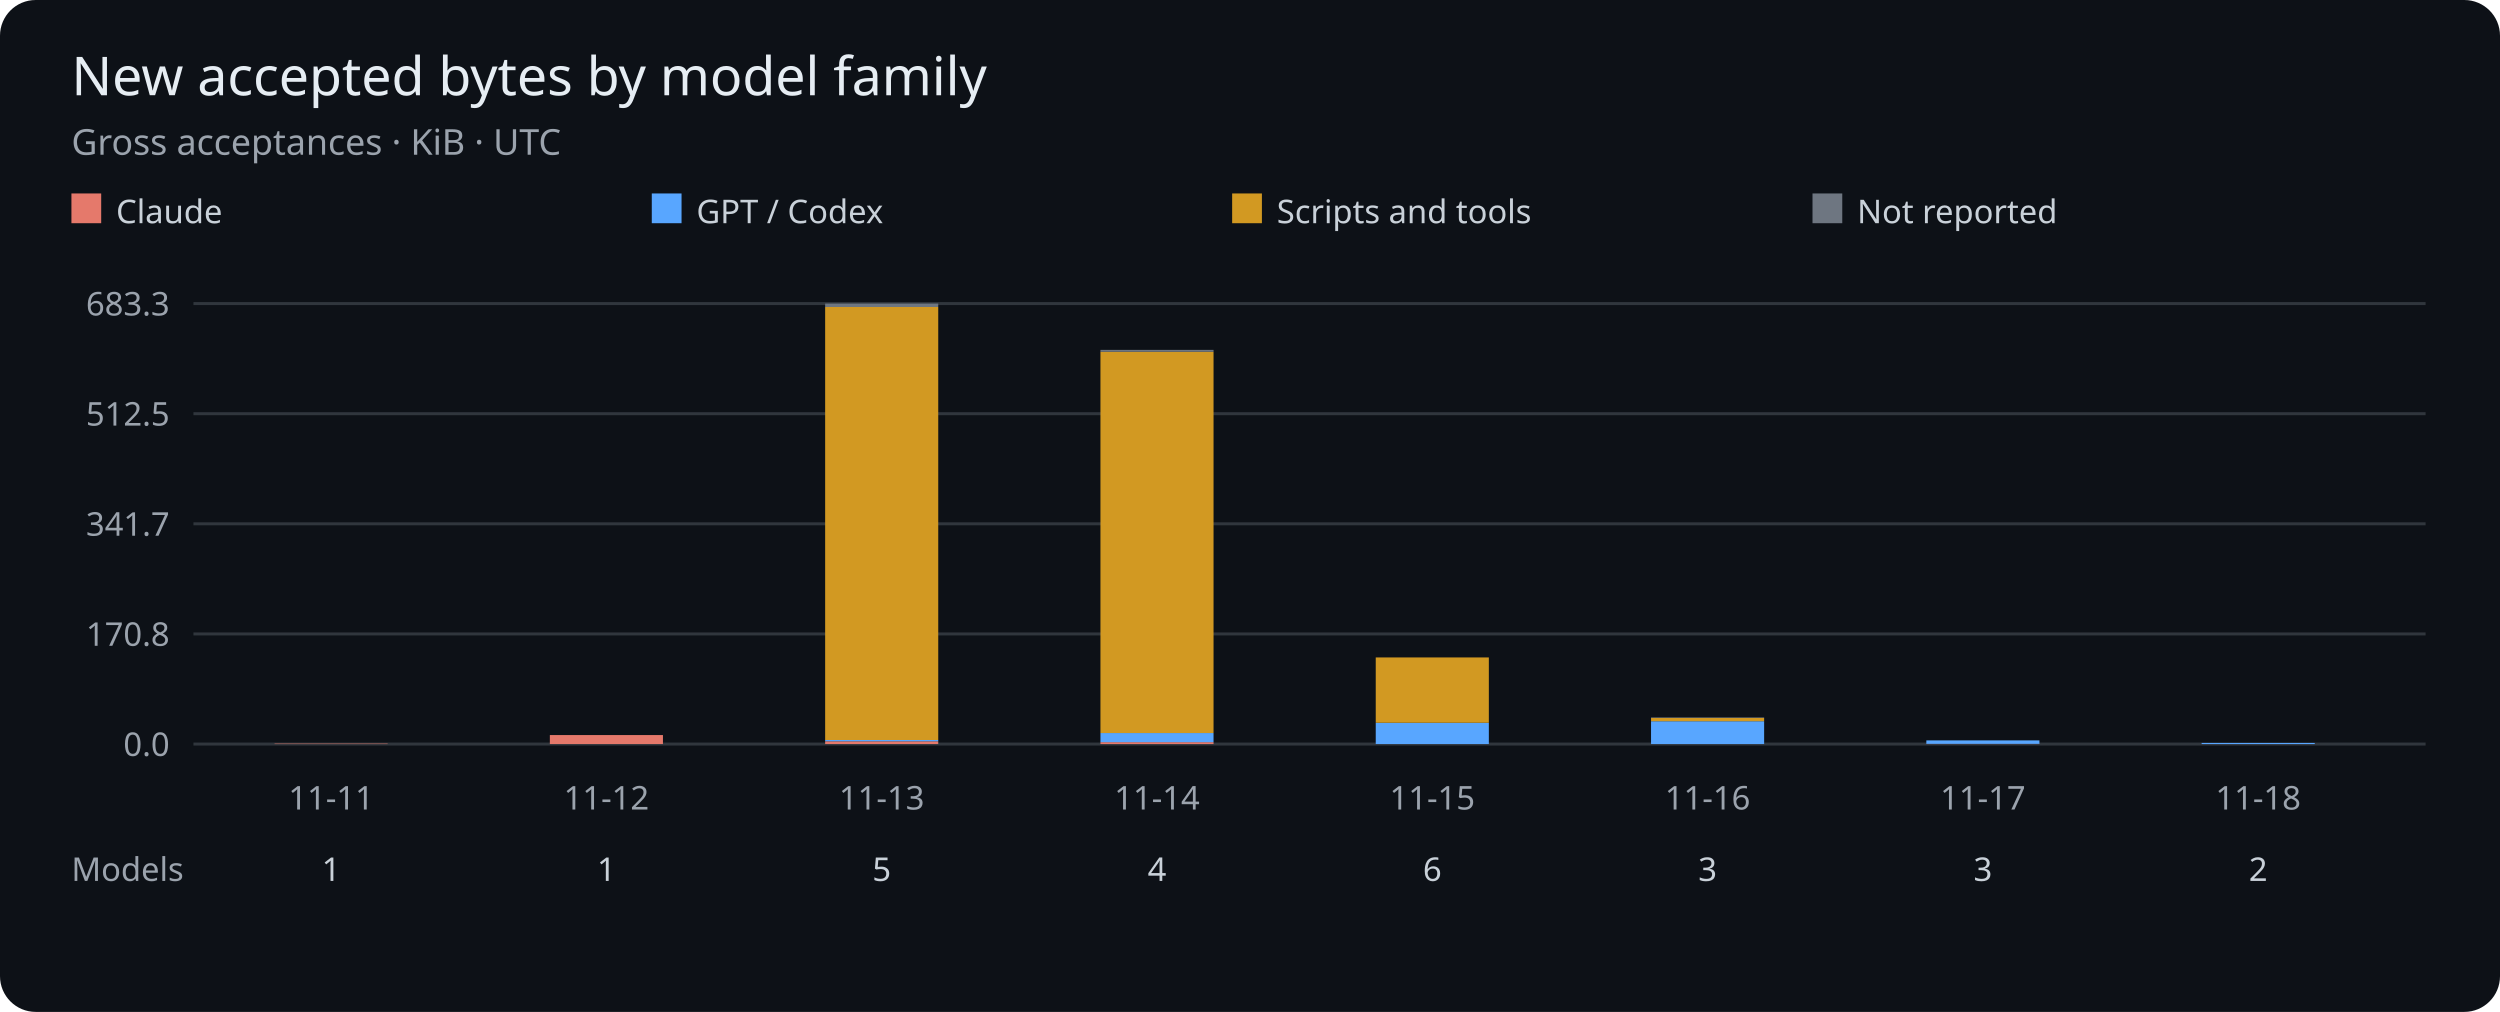
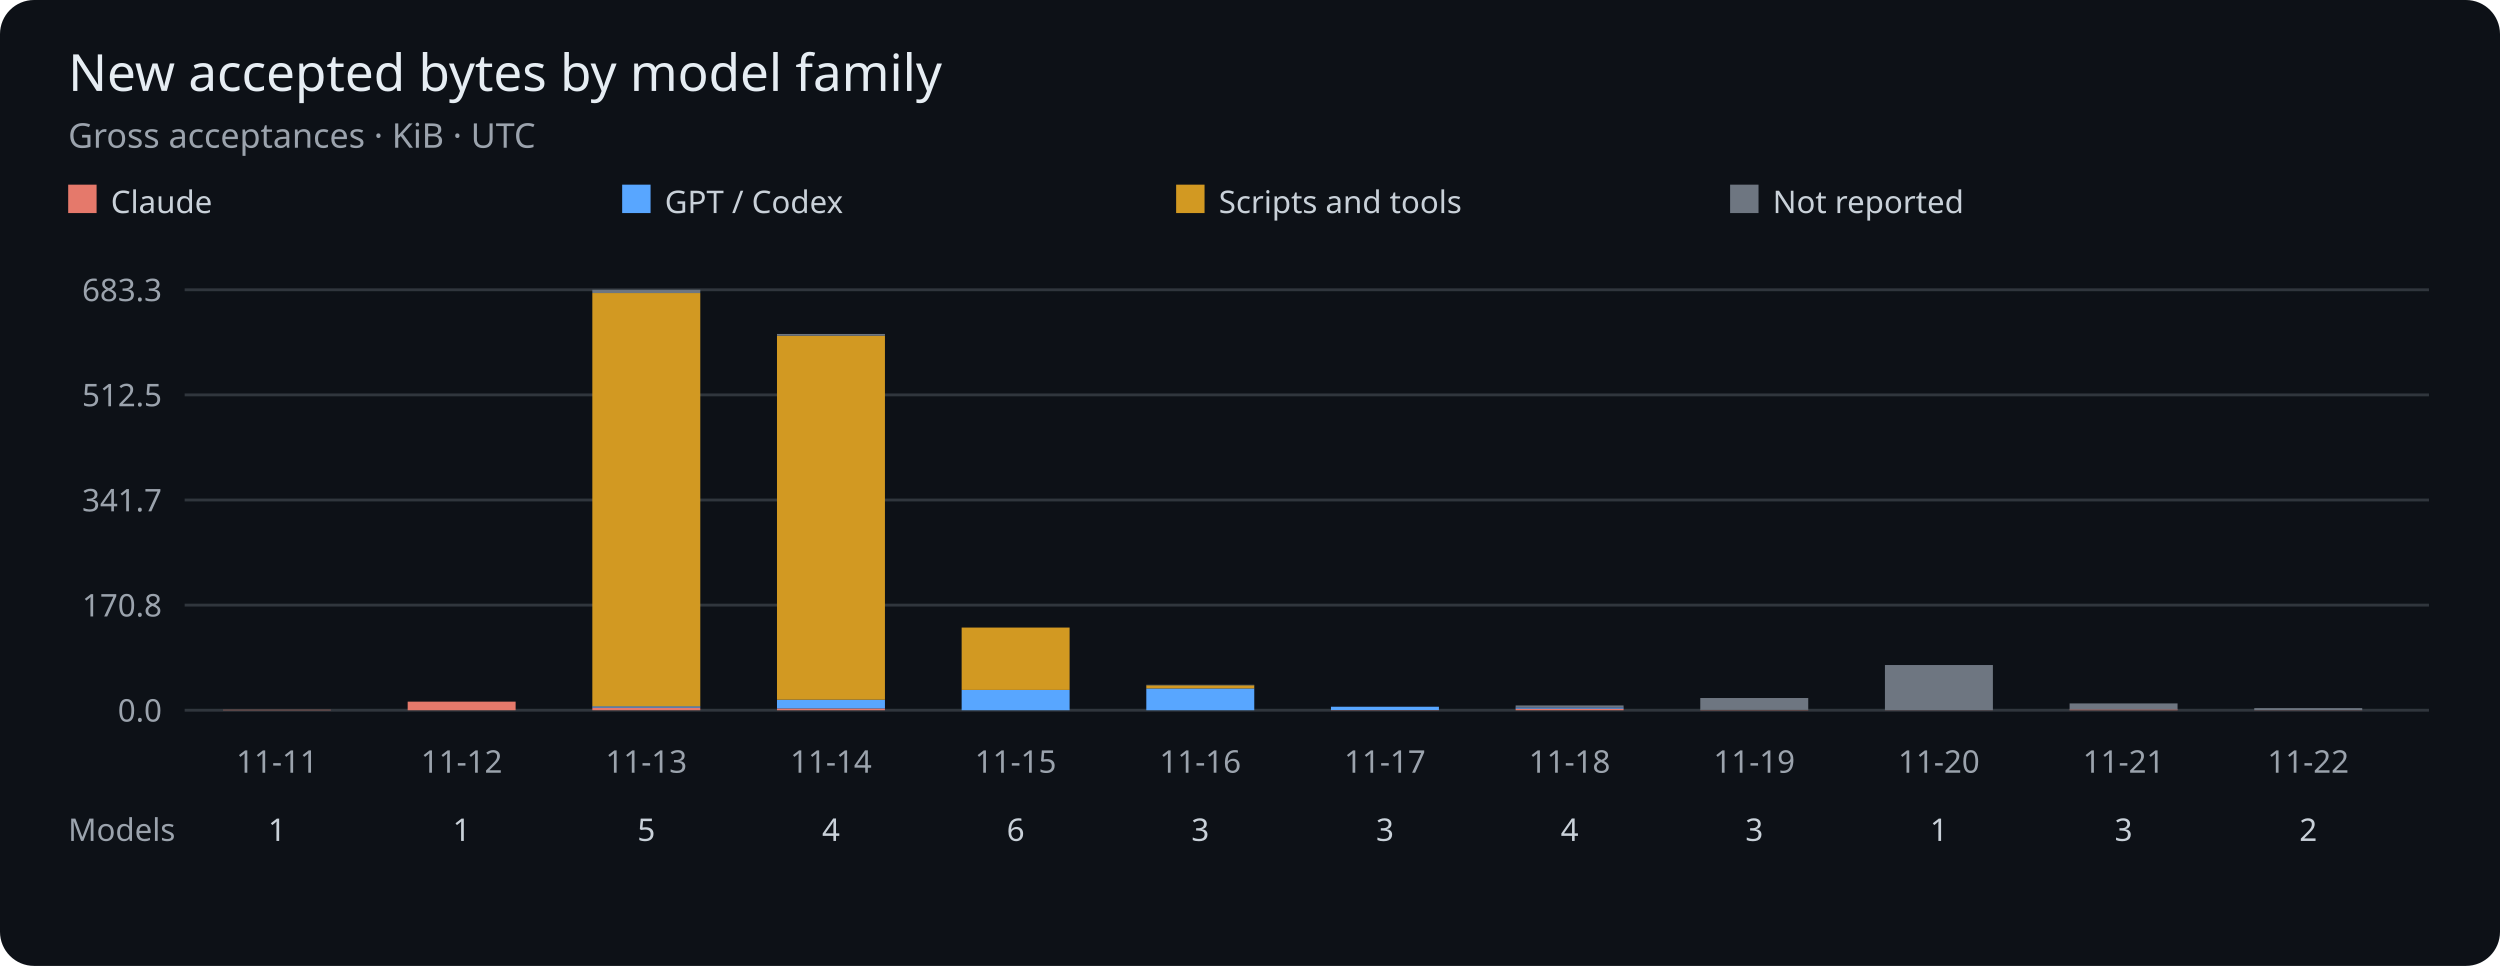
- <svg xmlns="http://www.w3.org/2000/svg" viewBox="0 0 840 340" role="img" aria-label="Gross accepted bytes per UTC day by model family">
-   <rect width="840" height="340" rx="12" fill="#0d1117" />
+ <svg xmlns="http://www.w3.org/2000/svg" viewBox="0 0 880 340" role="img" aria-label="Gross accepted bytes per UTC day by model family">
+   <rect width="880" height="340" rx="12" fill="#0d1117" />
  <g font-family="sans-serif">
    <text x="24" y="32" fill="#e6edf3" font-size="18">New accepted bytes by model family</text>
    <text x="24" y="52" fill="#9ba3ad" font-size="12">Gross acceptances · KiB · UTC</text>
    <rect x="24" y="65" width="10" height="10" fill="#e5796b" />
    <text x="39" y="75" fill="#c9d1d9" font-size="11">Claude</text>
    <rect x="219" y="65" width="10" height="10" fill="#58a6ff" />
    <text x="234" y="75" fill="#c9d1d9" font-size="11">GPT / Codex</text>
    <rect x="414" y="65" width="10" height="10" fill="#d29922" />
    <text x="429" y="75" fill="#c9d1d9" font-size="11">Scripts and tools</text>
    <rect x="609" y="65" width="10" height="10" fill="#6e7681" />
    <text x="624" y="75" fill="#c9d1d9" font-size="11">Not reported</text>
-     <path d="M65 250H815" stroke="#30363d" />
+     <path d="M65 250H855" stroke="#30363d" />
    <text x="57" y="254" fill="#9ba3ad" font-size="11" text-anchor="end">0.0</text>
-     <path d="M65 213H815" stroke="#30363d" />
+     <path d="M65 213H855" stroke="#30363d" />
    <text x="57" y="217" fill="#9ba3ad" font-size="11" text-anchor="end">170.8</text>
-     <path d="M65 176H815" stroke="#30363d" />
+     <path d="M65 176H855" stroke="#30363d" />
    <text x="57" y="180" fill="#9ba3ad" font-size="11" text-anchor="end">341.7</text>
-     <path d="M65 139H815" stroke="#30363d" />
+     <path d="M65 139H855" stroke="#30363d" />
    <text x="57" y="143" fill="#9ba3ad" font-size="11" text-anchor="end">512.5</text>
-     <path d="M65 102H815" stroke="#30363d" />
+     <path d="M65 102H855" stroke="#30363d" />
    <text x="57" y="106" fill="#9ba3ad" font-size="11" text-anchor="end">683.3</text>
-     <rect x="92.25" y="249.86" width="38.00" height="0.14" fill="#e5796b" />
-     <text x="111.25" y="272" fill="#9ba3ad" font-size="11" text-anchor="middle">11-11</text>
-     <text x="111.25" y="296" fill="#c9d1d9" font-size="11" text-anchor="middle">1</text>
-     <rect x="184.75" y="246.98" width="38.00" height="3.02" fill="#e5796b" />
-     <text x="203.75" y="272" fill="#9ba3ad" font-size="11" text-anchor="middle">11-12</text>
-     <text x="203.75" y="296" fill="#c9d1d9" font-size="11" text-anchor="middle">1</text>
-     <rect x="277.25" y="249.07" width="38.00" height="0.93" fill="#e5796b" />
-     <rect x="277.25" y="248.63" width="38.00" height="0.44" fill="#58a6ff" />
-     <rect x="277.25" y="103.15" width="38.00" height="145.49" fill="#d29922" />
-     <rect x="277.25" y="102.00" width="38.00" height="1.15" fill="#6e7681" />
-     <text x="296.25" y="272" fill="#9ba3ad" font-size="11" text-anchor="middle">11-13</text>
-     <text x="296.25" y="296" fill="#c9d1d9" font-size="11" text-anchor="middle">5</text>
-     <rect x="369.75" y="249.36" width="38.00" height="0.64" fill="#e5796b" />
-     <rect x="369.75" y="246.30" width="38.00" height="3.06" fill="#58a6ff" />
-     <rect x="369.75" y="118.18" width="38.00" height="128.12" fill="#d29922" />
-     <rect x="369.75" y="117.56" width="38.00" height="0.63" fill="#6e7681" />
-     <text x="388.75" y="272" fill="#9ba3ad" font-size="11" text-anchor="middle">11-14</text>
-     <text x="388.75" y="296" fill="#c9d1d9" font-size="11" text-anchor="middle">4</text>
-     <rect x="462.25" y="250.00" width="38.00" height="0.00" fill="#e5796b" />
-     <rect x="462.25" y="242.86" width="38.00" height="7.14" fill="#58a6ff" />
-     <rect x="462.25" y="220.90" width="38.00" height="21.95" fill="#d29922" />
-     <rect x="462.25" y="220.90" width="38.00" height="0.00" fill="#6e7681" />
-     <text x="481.25" y="272" fill="#9ba3ad" font-size="11" text-anchor="middle">11-15</text>
-     <text x="481.25" y="296" fill="#c9d1d9" font-size="11" text-anchor="middle">6</text>
-     <rect x="554.75" y="250.00" width="38.00" height="0.00" fill="#e5796b" />
-     <rect x="554.75" y="242.33" width="38.00" height="7.67" fill="#58a6ff" />
-     <rect x="554.75" y="241.22" width="38.00" height="1.11" fill="#d29922" />
-     <rect x="554.75" y="241.05" width="38.00" height="0.17" fill="#6e7681" />
-     <text x="573.75" y="272" fill="#9ba3ad" font-size="11" text-anchor="middle">11-16</text>
-     <text x="573.75" y="296" fill="#c9d1d9" font-size="11" text-anchor="middle">3</text>
-     <rect x="647.25" y="249.93" width="38.00" height="0.07" fill="#e5796b" />
-     <rect x="647.25" y="248.77" width="38.00" height="1.16" fill="#58a6ff" />
-     <text x="666.25" y="272" fill="#9ba3ad" font-size="11" text-anchor="middle">11-17</text>
-     <text x="666.25" y="296" fill="#c9d1d9" font-size="11" text-anchor="middle">3</text>
-     <rect x="739.75" y="249.63" width="38.00" height="0.37" fill="#58a6ff" />
-     <text x="758.75" y="272" fill="#9ba3ad" font-size="11" text-anchor="middle">11-18</text>
-     <text x="758.75" y="296" fill="#c9d1d9" font-size="11" text-anchor="middle">2</text>
+     <rect x="78.50" y="249.86" width="38.00" height="0.14" fill="#e5796b" />
+     <text x="97.50" y="272" fill="#9ba3ad" font-size="11" text-anchor="middle">11-11</text>
+     <text x="97.50" y="296" fill="#c9d1d9" font-size="11" text-anchor="middle">1</text>
+     <rect x="143.50" y="246.98" width="38.00" height="3.02" fill="#e5796b" />
+     <text x="162.50" y="272" fill="#9ba3ad" font-size="11" text-anchor="middle">11-12</text>
+     <text x="162.50" y="296" fill="#c9d1d9" font-size="11" text-anchor="middle">1</text>
+     <rect x="208.50" y="249.07" width="38.00" height="0.93" fill="#e5796b" />
+     <rect x="208.50" y="248.63" width="38.00" height="0.44" fill="#58a6ff" />
+     <rect x="208.50" y="103.15" width="38.00" height="145.49" fill="#d29922" />
+     <rect x="208.50" y="102.00" width="38.00" height="1.15" fill="#6e7681" />
+     <text x="227.50" y="272" fill="#9ba3ad" font-size="11" text-anchor="middle">11-13</text>
+     <text x="227.50" y="296" fill="#c9d1d9" font-size="11" text-anchor="middle">5</text>
+     <rect x="273.50" y="249.36" width="38.00" height="0.64" fill="#e5796b" />
+     <rect x="273.50" y="246.30" width="38.00" height="3.06" fill="#58a6ff" />
+     <rect x="273.50" y="118.18" width="38.00" height="128.12" fill="#d29922" />
+     <rect x="273.50" y="117.56" width="38.00" height="0.63" fill="#6e7681" />
+     <text x="292.50" y="272" fill="#9ba3ad" font-size="11" text-anchor="middle">11-14</text>
+     <text x="292.50" y="296" fill="#c9d1d9" font-size="11" text-anchor="middle">4</text>
+     <rect x="338.50" y="250.00" width="38.00" height="0.00" fill="#e5796b" />
+     <rect x="338.50" y="242.86" width="38.00" height="7.14" fill="#58a6ff" />
+     <rect x="338.50" y="220.90" width="38.00" height="21.95" fill="#d29922" />
+     <rect x="338.50" y="220.90" width="38.00" height="0.00" fill="#6e7681" />
+     <text x="357.50" y="272" fill="#9ba3ad" font-size="11" text-anchor="middle">11-15</text>
+     <text x="357.50" y="296" fill="#c9d1d9" font-size="11" text-anchor="middle">6</text>
+     <rect x="403.50" y="250.00" width="38.00" height="0.00" fill="#e5796b" />
+     <rect x="403.50" y="242.33" width="38.00" height="7.67" fill="#58a6ff" />
+     <rect x="403.50" y="241.22" width="38.00" height="1.11" fill="#d29922" />
+     <rect x="403.50" y="241.05" width="38.00" height="0.17" fill="#6e7681" />
+     <text x="422.50" y="272" fill="#9ba3ad" font-size="11" text-anchor="middle">11-16</text>
+     <text x="422.50" y="296" fill="#c9d1d9" font-size="11" text-anchor="middle">3</text>
+     <rect x="468.50" y="249.93" width="38.00" height="0.07" fill="#e5796b" />
+     <rect x="468.50" y="248.77" width="38.00" height="1.16" fill="#58a6ff" />
+     <text x="487.50" y="272" fill="#9ba3ad" font-size="11" text-anchor="middle">11-17</text>
+     <text x="487.50" y="296" fill="#c9d1d9" font-size="11" text-anchor="middle">3</text>
+     <rect x="533.50" y="249.44" width="38.00" height="0.56" fill="#e5796b" />
+     <rect x="533.50" y="249.02" width="38.00" height="0.42" fill="#58a6ff" />
+     <rect x="533.50" y="248.32" width="38.00" height="0.70" fill="#6e7681" />
+     <text x="552.50" y="272" fill="#9ba3ad" font-size="11" text-anchor="middle">11-18</text>
+     <text x="552.50" y="296" fill="#c9d1d9" font-size="11" text-anchor="middle">4</text>
+     <rect x="598.50" y="249.87" width="38.00" height="0.13" fill="#e5796b" />
+     <rect x="598.50" y="249.87" width="38.00" height="0.00" fill="#58a6ff" />
+     <rect x="598.50" y="245.70" width="38.00" height="4.17" fill="#6e7681" />
+     <text x="617.50" y="272" fill="#9ba3ad" font-size="11" text-anchor="middle">11-19</text>
+     <text x="617.50" y="296" fill="#c9d1d9" font-size="11" text-anchor="middle">3</text>
+     <rect x="663.50" y="249.97" width="38.00" height="0.03" fill="#e5796b" />
+     <rect x="663.50" y="234.09" width="38.00" height="15.88" fill="#6e7681" />
+     <text x="682.50" y="272" fill="#9ba3ad" font-size="11" text-anchor="middle">11-20</text>
+     <text x="682.50" y="296" fill="#c9d1d9" font-size="11" text-anchor="middle">1</text>
+     <rect x="728.50" y="249.73" width="38.00" height="0.27" fill="#e5796b" />
+     <rect x="728.50" y="247.60" width="38.00" height="2.13" fill="#6e7681" />
+     <text x="747.50" y="272" fill="#9ba3ad" font-size="11" text-anchor="middle">11-21</text>
+     <text x="747.50" y="296" fill="#c9d1d9" font-size="11" text-anchor="middle">3</text>
+     <rect x="793.50" y="249.96" width="38.00" height="0.04" fill="#e5796b" />
+     <rect x="793.50" y="249.26" width="38.00" height="0.70" fill="#6e7681" />
+     <text x="812.50" y="272" fill="#9ba3ad" font-size="11" text-anchor="middle">11-22</text>
+     <text x="812.50" y="296" fill="#c9d1d9" font-size="11" text-anchor="middle">2</text>
    <text x="24" y="296" fill="#9ba3ad" font-size="11">Models</text>
  </g>
</svg>
